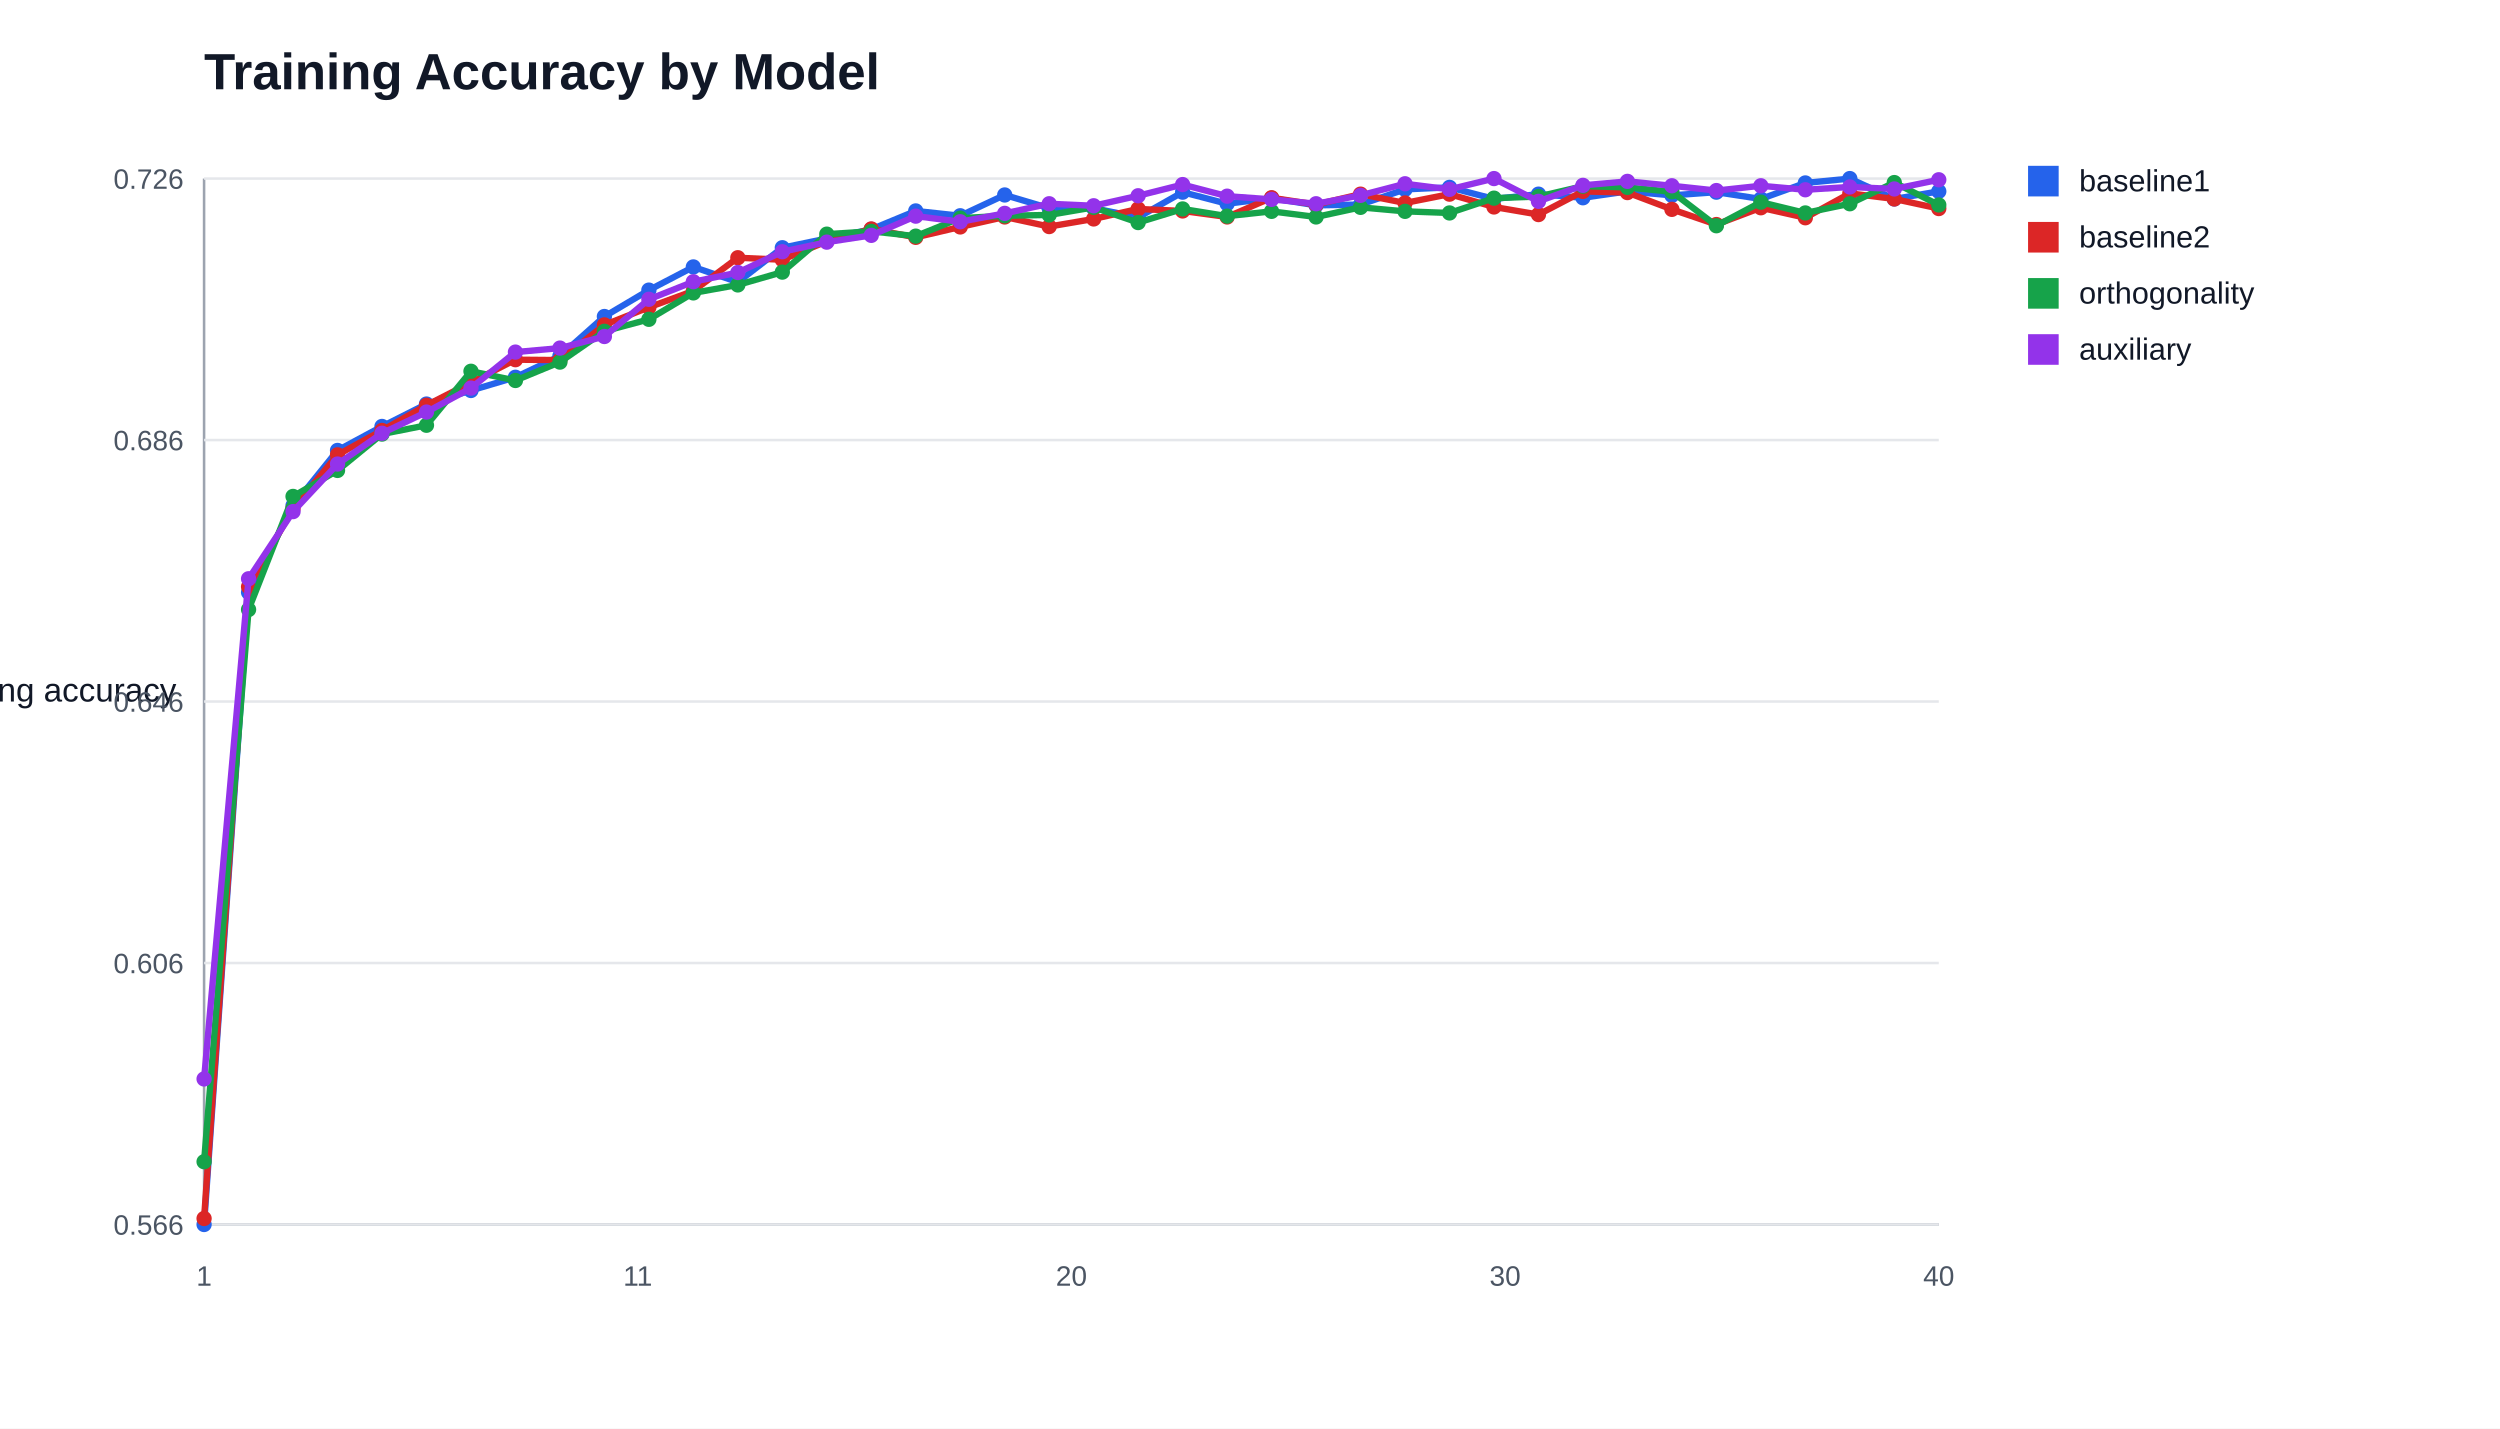
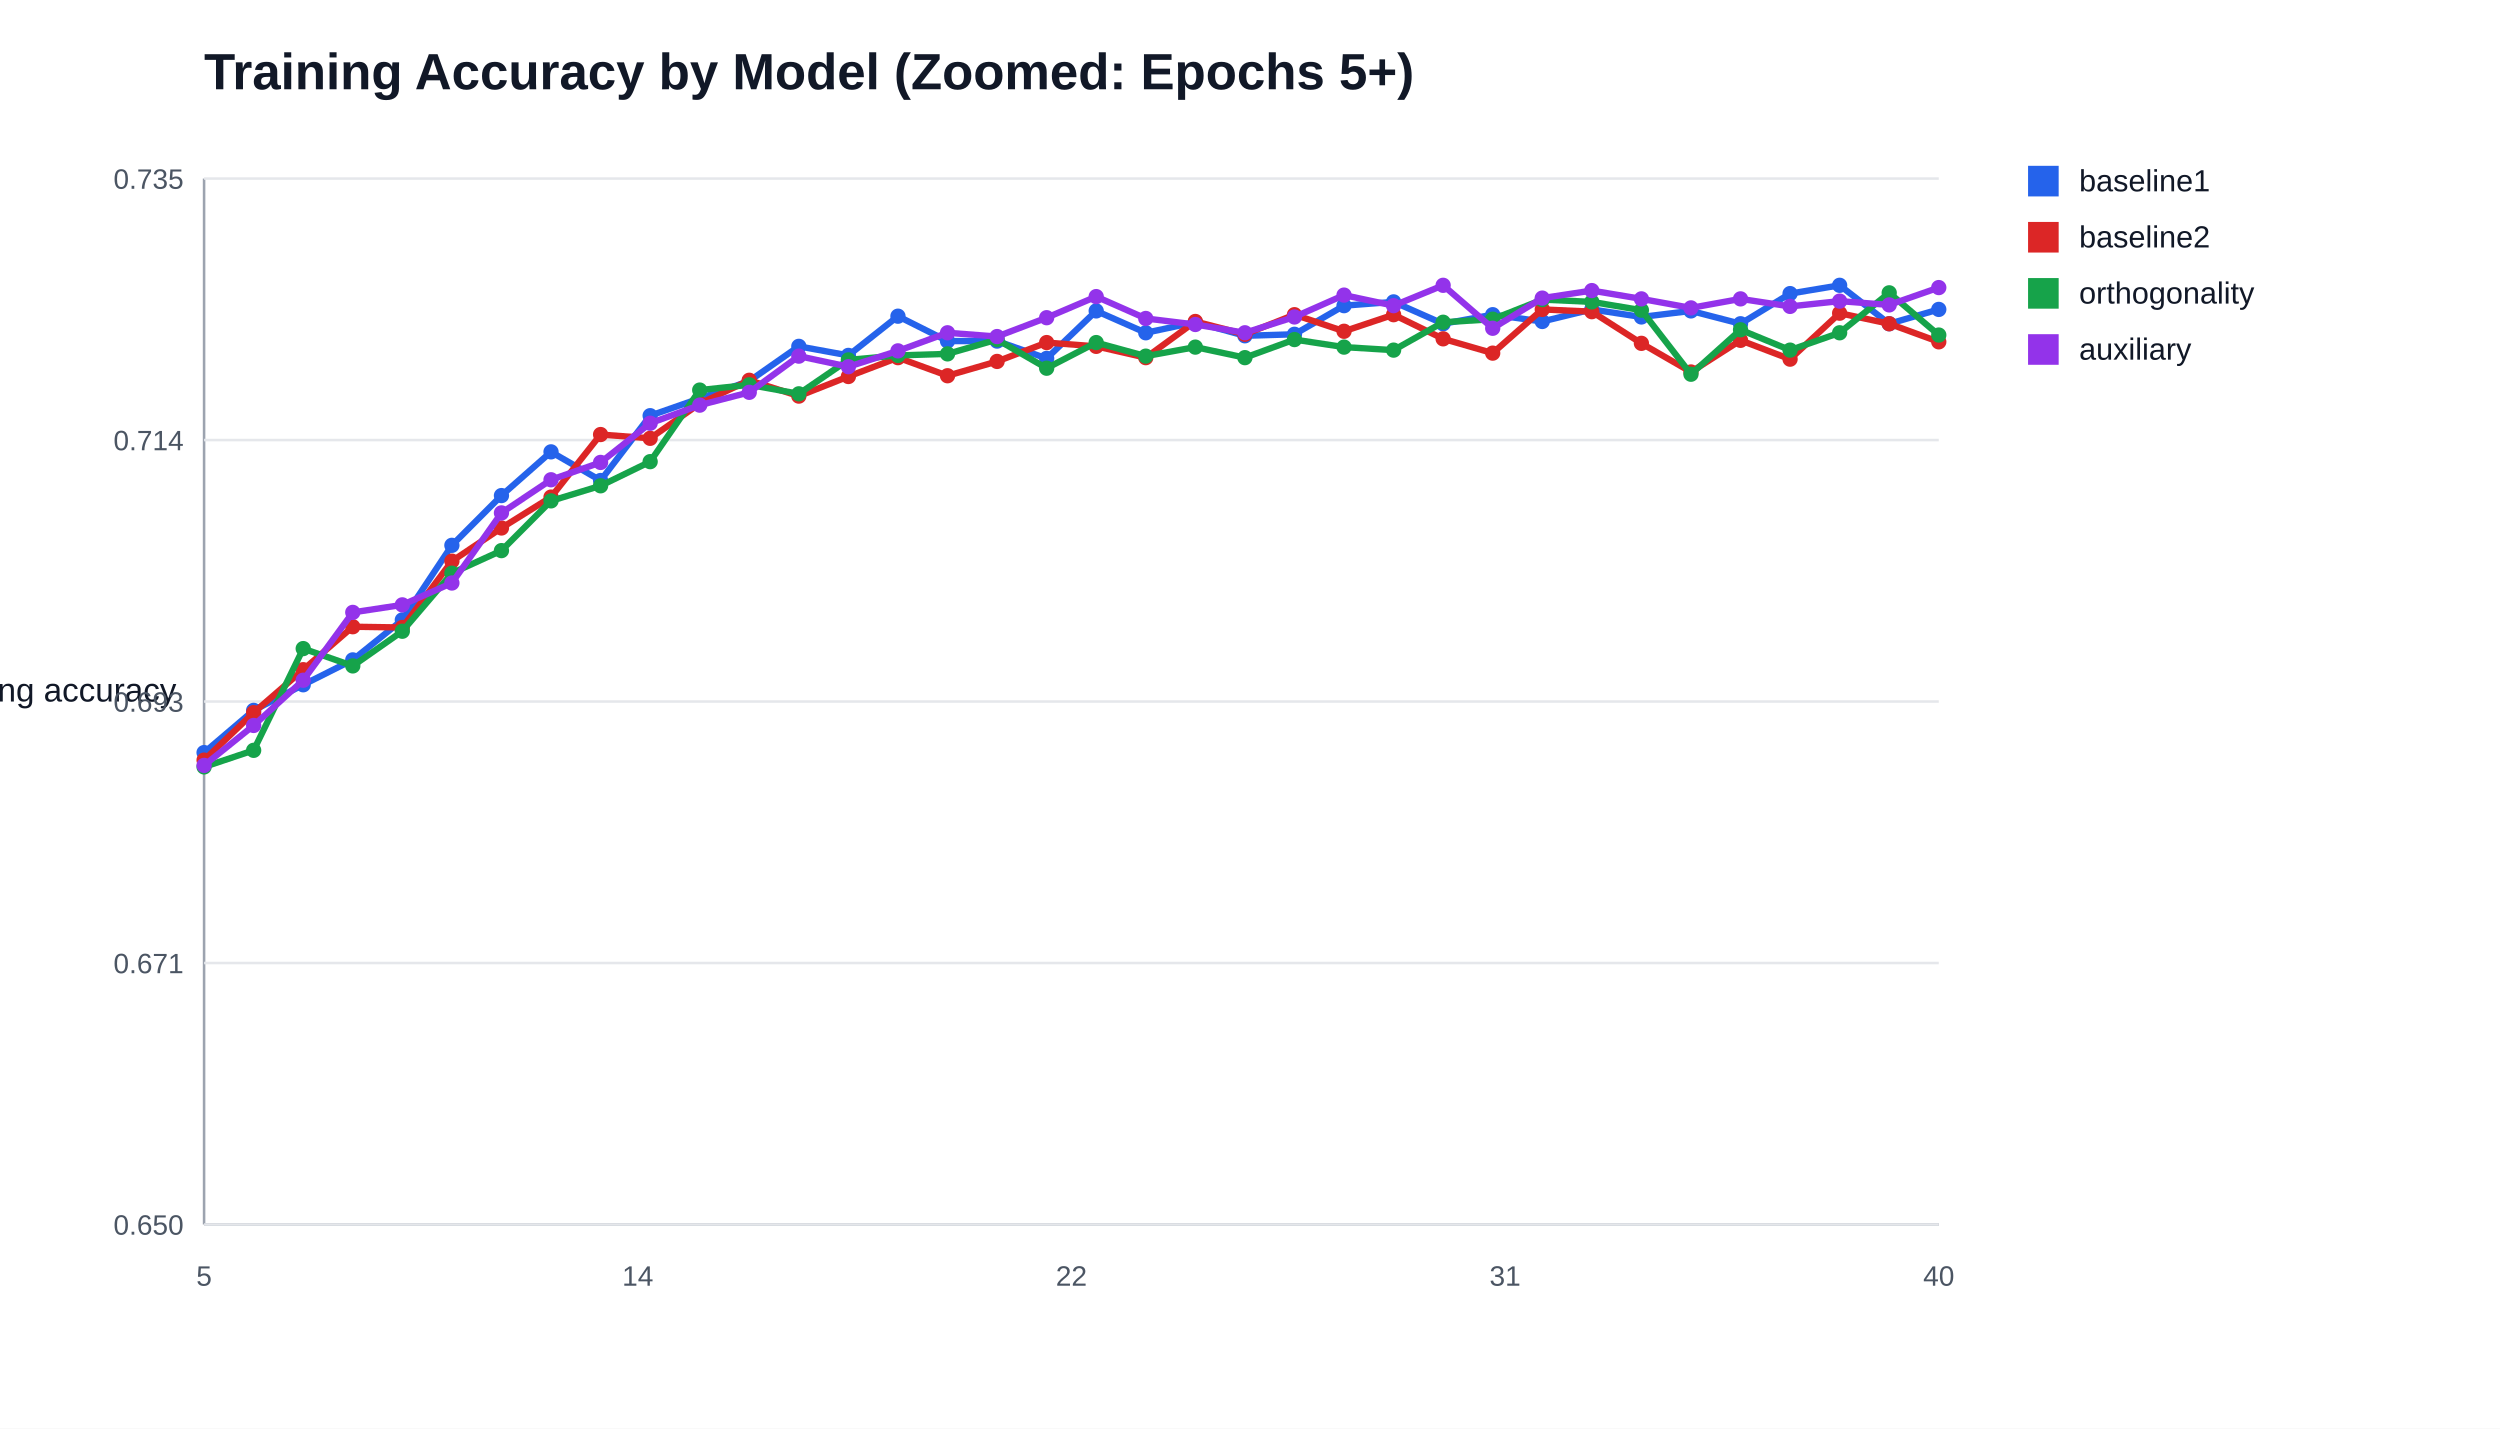
<svg xmlns="http://www.w3.org/2000/svg" width="980" height="560" viewBox="0 0 980 560" font-family="Arial, sans-serif">
  <rect width="100%" height="100%" fill="#ffffff" />
-   <text x="80" y="35" font-size="20" font-weight="700" text-anchor="start" fill="#111827">Training Accuracy by Model</text>
+   <text x="80" y="35" font-size="20" font-weight="700" text-anchor="start" fill="#111827">Training Accuracy by Model (Zoomed: Epochs 5+)</text>
  <text x="20" y="275.0" font-size="13" font-weight="400" text-anchor="middle" fill="#111827">training accuracy</text>
  <line x1="80" y1="70" x2="80" y2="480" stroke="#9ca3af" />
  <line x1="80" y1="480" x2="760" y2="480" stroke="#9ca3af" />
  <line x1="80" y1="480.0" x2="760" y2="480.0" stroke="#e5e7eb" />
-   <text x="72" y="484.0" font-size="11" font-weight="400" text-anchor="end" fill="#4b5563">0.566</text>
+   <text x="72" y="484.0" font-size="11" font-weight="400" text-anchor="end" fill="#4b5563">0.650</text>
  <line x1="80" y1="377.5" x2="760" y2="377.5" stroke="#e5e7eb" />
-   <text x="72" y="381.5" font-size="11" font-weight="400" text-anchor="end" fill="#4b5563">0.606</text>
+   <text x="72" y="381.5" font-size="11" font-weight="400" text-anchor="end" fill="#4b5563">0.671</text>
  <line x1="80" y1="275.0" x2="760" y2="275.0" stroke="#e5e7eb" />
-   <text x="72" y="279.0" font-size="11" font-weight="400" text-anchor="end" fill="#4b5563">0.646</text>
+   <text x="72" y="279.0" font-size="11" font-weight="400" text-anchor="end" fill="#4b5563">0.693</text>
  <line x1="80" y1="172.5" x2="760" y2="172.5" stroke="#e5e7eb" />
-   <text x="72" y="176.5" font-size="11" font-weight="400" text-anchor="end" fill="#4b5563">0.686</text>
-   <line x1="80" y1="70" x2="760" y2="70" stroke="#e5e7eb" />
-   <text x="72" y="74" font-size="11" font-weight="400" text-anchor="end" fill="#4b5563">0.726</text>
-   <text x="80.0" y="504" font-size="11" font-weight="400" text-anchor="middle" fill="#4b5563">1</text>
-   <text x="250.0" y="504" font-size="11" font-weight="400" text-anchor="middle" fill="#4b5563">11</text>
-   <text x="420.0" y="504" font-size="11" font-weight="400" text-anchor="middle" fill="#4b5563">20</text>
-   <text x="590.0" y="504" font-size="11" font-weight="400" text-anchor="middle" fill="#4b5563">30</text>
+   <text x="72" y="176.5" font-size="11" font-weight="400" text-anchor="end" fill="#4b5563">0.714</text>
+   <line x1="80" y1="70.0" x2="760" y2="70.0" stroke="#e5e7eb" />
+   <text x="72" y="74.0" font-size="11" font-weight="400" text-anchor="end" fill="#4b5563">0.735</text>
+   <text x="80.0" y="504" font-size="11" font-weight="400" text-anchor="middle" fill="#4b5563">5</text>
+   <text x="250.0" y="504" font-size="11" font-weight="400" text-anchor="middle" fill="#4b5563">14</text>
+   <text x="420.0" y="504" font-size="11" font-weight="400" text-anchor="middle" fill="#4b5563">22</text>
+   <text x="590.0" y="504" font-size="11" font-weight="400" text-anchor="middle" fill="#4b5563">31</text>
  <text x="760.0" y="504" font-size="11" font-weight="400" text-anchor="middle" fill="#4b5563">40</text>
-   <polyline points="80.00,480.00 97.44,232.21 114.87,198.20 132.31,176.57 149.74,167.17 167.18,158.39 184.62,153.07 202.05,147.89 219.49,139.59 236.92,124.07 254.36,113.73 271.79,104.64 289.23,110.59 306.67,97.11 324.10,93.51 341.54,89.90 358.97,82.69 376.41,84.58 393.85,76.43 411.28,81.60 428.72,81.60 446.15,85.20 463.59,75.33 481.03,79.87 498.46,77.68 515.90,80.50 533.33,80.19 550.77,74.23 568.21,73.45 585.64,77.99 603.08,76.11 620.51,77.52 637.95,75.02 655.38,76.58 672.82,75.33 690.26,77.99 707.69,71.72 725.13,70.00 742.56,77.99 760.00,75.02" fill="none" stroke="#2563eb" stroke-width="2.5" />
-   <circle cx="80.00" cy="480.00" r="3" fill="#2563eb" />
-   <circle cx="97.44" cy="232.21" r="3" fill="#2563eb" />
-   <circle cx="114.87" cy="198.20" r="3" fill="#2563eb" />
-   <circle cx="132.31" cy="176.57" r="3" fill="#2563eb" />
-   <circle cx="149.74" cy="167.17" r="3" fill="#2563eb" />
-   <circle cx="167.18" cy="158.39" r="3" fill="#2563eb" />
-   <circle cx="184.62" cy="153.07" r="3" fill="#2563eb" />
-   <circle cx="202.05" cy="147.89" r="3" fill="#2563eb" />
-   <circle cx="219.49" cy="139.59" r="3" fill="#2563eb" />
-   <circle cx="236.92" cy="124.07" r="3" fill="#2563eb" />
-   <circle cx="254.36" cy="113.73" r="3" fill="#2563eb" />
-   <circle cx="271.79" cy="104.64" r="3" fill="#2563eb" />
-   <circle cx="289.23" cy="110.59" r="3" fill="#2563eb" />
-   <circle cx="306.67" cy="97.11" r="3" fill="#2563eb" />
-   <circle cx="324.10" cy="93.51" r="3" fill="#2563eb" />
-   <circle cx="341.54" cy="89.90" r="3" fill="#2563eb" />
-   <circle cx="358.97" cy="82.69" r="3" fill="#2563eb" />
-   <circle cx="376.41" cy="84.58" r="3" fill="#2563eb" />
-   <circle cx="393.85" cy="76.43" r="3" fill="#2563eb" />
-   <circle cx="411.28" cy="81.60" r="3" fill="#2563eb" />
-   <circle cx="428.72" cy="81.60" r="3" fill="#2563eb" />
-   <circle cx="446.15" cy="85.20" r="3" fill="#2563eb" />
-   <circle cx="463.59" cy="75.33" r="3" fill="#2563eb" />
-   <circle cx="481.03" cy="79.87" r="3" fill="#2563eb" />
-   <circle cx="498.46" cy="77.68" r="3" fill="#2563eb" />
-   <circle cx="515.90" cy="80.50" r="3" fill="#2563eb" />
-   <circle cx="533.33" cy="80.19" r="3" fill="#2563eb" />
-   <circle cx="550.77" cy="74.23" r="3" fill="#2563eb" />
-   <circle cx="568.21" cy="73.45" r="3" fill="#2563eb" />
-   <circle cx="585.64" cy="77.99" r="3" fill="#2563eb" />
-   <circle cx="603.08" cy="76.11" r="3" fill="#2563eb" />
-   <circle cx="620.51" cy="77.52" r="3" fill="#2563eb" />
-   <circle cx="637.95" cy="75.02" r="3" fill="#2563eb" />
-   <circle cx="655.38" cy="76.58" r="3" fill="#2563eb" />
-   <circle cx="672.82" cy="75.33" r="3" fill="#2563eb" />
-   <circle cx="690.26" cy="77.99" r="3" fill="#2563eb" />
-   <circle cx="707.69" cy="71.72" r="3" fill="#2563eb" />
-   <circle cx="725.13" cy="70.00" r="3" fill="#2563eb" />
-   <circle cx="742.56" cy="77.99" r="3" fill="#2563eb" />
-   <circle cx="760.00" cy="75.02" r="3" fill="#2563eb" />
+   <polyline points="80.00,295.02 99.43,278.47 118.86,268.43 138.29,258.68 157.71,243.02 177.14,213.77 196.57,194.27 216.00,177.13 235.43,188.36 254.86,162.95 274.29,156.16 293.71,149.36 313.14,135.77 332.57,139.32 352.00,123.95 371.43,133.70 390.86,133.70 410.29,140.50 429.71,121.88 449.14,130.45 468.57,126.32 488.00,131.63 507.43,131.04 526.86,119.82 546.29,118.34 565.71,126.91 585.14,123.36 604.57,126.02 624.00,121.29 643.43,124.25 662.86,121.88 682.29,126.91 701.71,115.09 721.14,111.84 740.57,126.91 760.00,121.29" fill="none" stroke="#2563eb" stroke-width="2.5" />
+   <circle cx="80.00" cy="295.02" r="3" fill="#2563eb" />
+   <circle cx="99.43" cy="278.47" r="3" fill="#2563eb" />
+   <circle cx="118.86" cy="268.43" r="3" fill="#2563eb" />
+   <circle cx="138.29" cy="258.68" r="3" fill="#2563eb" />
+   <circle cx="157.71" cy="243.02" r="3" fill="#2563eb" />
+   <circle cx="177.14" cy="213.77" r="3" fill="#2563eb" />
+   <circle cx="196.57" cy="194.27" r="3" fill="#2563eb" />
+   <circle cx="216.00" cy="177.13" r="3" fill="#2563eb" />
+   <circle cx="235.43" cy="188.36" r="3" fill="#2563eb" />
+   <circle cx="254.86" cy="162.95" r="3" fill="#2563eb" />
+   <circle cx="274.29" cy="156.16" r="3" fill="#2563eb" />
+   <circle cx="293.71" cy="149.36" r="3" fill="#2563eb" />
+   <circle cx="313.14" cy="135.77" r="3" fill="#2563eb" />
+   <circle cx="332.57" cy="139.32" r="3" fill="#2563eb" />
+   <circle cx="352.00" cy="123.95" r="3" fill="#2563eb" />
+   <circle cx="371.43" cy="133.70" r="3" fill="#2563eb" />
+   <circle cx="390.86" cy="133.70" r="3" fill="#2563eb" />
+   <circle cx="410.29" cy="140.50" r="3" fill="#2563eb" />
+   <circle cx="429.71" cy="121.88" r="3" fill="#2563eb" />
+   <circle cx="449.14" cy="130.45" r="3" fill="#2563eb" />
+   <circle cx="468.57" cy="126.32" r="3" fill="#2563eb" />
+   <circle cx="488.00" cy="131.63" r="3" fill="#2563eb" />
+   <circle cx="507.43" cy="131.04" r="3" fill="#2563eb" />
+   <circle cx="526.86" cy="119.82" r="3" fill="#2563eb" />
+   <circle cx="546.29" cy="118.34" r="3" fill="#2563eb" />
+   <circle cx="565.71" cy="126.91" r="3" fill="#2563eb" />
+   <circle cx="585.14" cy="123.36" r="3" fill="#2563eb" />
+   <circle cx="604.57" cy="126.02" r="3" fill="#2563eb" />
+   <circle cx="624.00" cy="121.29" r="3" fill="#2563eb" />
+   <circle cx="643.43" cy="124.25" r="3" fill="#2563eb" />
+   <circle cx="662.86" cy="121.88" r="3" fill="#2563eb" />
+   <circle cx="682.29" cy="126.91" r="3" fill="#2563eb" />
+   <circle cx="701.71" cy="115.09" r="3" fill="#2563eb" />
+   <circle cx="721.14" cy="111.84" r="3" fill="#2563eb" />
+   <circle cx="740.57" cy="126.91" r="3" fill="#2563eb" />
+   <circle cx="760.00" cy="121.29" r="3" fill="#2563eb" />
  <rect x="795" y="65" width="12" height="12" fill="#2563eb" />
  <text x="815" y="75" font-size="12" font-weight="400" text-anchor="start" fill="#111827">baseline1</text>
-   <polyline points="80.00,477.65 97.44,230.02 114.87,199.30 132.31,178.30 149.74,168.74 167.18,158.86 184.62,149.93 202.05,141.00 219.49,141.15 236.92,127.36 254.36,120.47 271.79,114.04 289.23,101.03 306.67,101.82 324.10,94.61 341.54,89.75 358.97,93.04 376.41,88.96 393.85,85.05 411.28,88.81 428.72,85.83 446.15,81.91 463.59,82.69 481.03,85.05 498.46,77.52 515.90,80.19 533.33,76.11 550.77,79.56 568.21,76.11 585.64,81.13 603.08,84.11 620.51,75.02 637.95,75.49 655.38,82.07 672.82,88.02 690.26,81.44 707.69,85.36 725.13,75.80 742.56,77.99 760.00,81.75" fill="none" stroke="#dc2626" stroke-width="2.5" />
-   <circle cx="80.00" cy="477.65" r="3" fill="#dc2626" />
-   <circle cx="97.44" cy="230.02" r="3" fill="#dc2626" />
-   <circle cx="114.87" cy="199.30" r="3" fill="#dc2626" />
-   <circle cx="132.31" cy="178.30" r="3" fill="#dc2626" />
-   <circle cx="149.74" cy="168.74" r="3" fill="#dc2626" />
-   <circle cx="167.18" cy="158.86" r="3" fill="#dc2626" />
-   <circle cx="184.62" cy="149.93" r="3" fill="#dc2626" />
-   <circle cx="202.05" cy="141.00" r="3" fill="#dc2626" />
-   <circle cx="219.49" cy="141.15" r="3" fill="#dc2626" />
-   <circle cx="236.92" cy="127.36" r="3" fill="#dc2626" />
-   <circle cx="254.36" cy="120.47" r="3" fill="#dc2626" />
-   <circle cx="271.79" cy="114.04" r="3" fill="#dc2626" />
-   <circle cx="289.23" cy="101.03" r="3" fill="#dc2626" />
-   <circle cx="306.67" cy="101.82" r="3" fill="#dc2626" />
-   <circle cx="324.10" cy="94.61" r="3" fill="#dc2626" />
-   <circle cx="341.54" cy="89.75" r="3" fill="#dc2626" />
-   <circle cx="358.97" cy="93.04" r="3" fill="#dc2626" />
-   <circle cx="376.41" cy="88.96" r="3" fill="#dc2626" />
-   <circle cx="393.85" cy="85.05" r="3" fill="#dc2626" />
-   <circle cx="411.28" cy="88.81" r="3" fill="#dc2626" />
-   <circle cx="428.72" cy="85.83" r="3" fill="#dc2626" />
-   <circle cx="446.15" cy="81.91" r="3" fill="#dc2626" />
-   <circle cx="463.59" cy="82.69" r="3" fill="#dc2626" />
-   <circle cx="481.03" cy="85.05" r="3" fill="#dc2626" />
-   <circle cx="498.46" cy="77.52" r="3" fill="#dc2626" />
-   <circle cx="515.90" cy="80.19" r="3" fill="#dc2626" />
-   <circle cx="533.33" cy="76.11" r="3" fill="#dc2626" />
-   <circle cx="550.77" cy="79.56" r="3" fill="#dc2626" />
-   <circle cx="568.21" cy="76.11" r="3" fill="#dc2626" />
-   <circle cx="585.64" cy="81.13" r="3" fill="#dc2626" />
-   <circle cx="603.08" cy="84.11" r="3" fill="#dc2626" />
-   <circle cx="620.51" cy="75.02" r="3" fill="#dc2626" />
-   <circle cx="637.95" cy="75.49" r="3" fill="#dc2626" />
-   <circle cx="655.38" cy="82.07" r="3" fill="#dc2626" />
-   <circle cx="672.82" cy="88.02" r="3" fill="#dc2626" />
-   <circle cx="690.26" cy="81.44" r="3" fill="#dc2626" />
-   <circle cx="707.69" cy="85.36" r="3" fill="#dc2626" />
-   <circle cx="725.13" cy="75.80" r="3" fill="#dc2626" />
-   <circle cx="742.56" cy="77.99" r="3" fill="#dc2626" />
-   <circle cx="760.00" cy="81.75" r="3" fill="#dc2626" />
+   <polyline points="80.00,297.97 99.43,279.36 118.86,262.52 138.29,245.68 157.71,245.97 177.14,219.97 196.57,206.97 216.00,194.86 235.43,170.34 254.86,171.82 274.29,158.22 293.71,149.07 313.14,155.27 332.57,147.59 352.00,140.20 371.43,147.29 390.86,141.68 410.29,134.29 429.71,135.77 449.14,140.20 468.57,126.02 488.00,131.04 507.43,123.36 526.86,129.86 546.29,123.36 565.71,132.82 585.14,138.43 604.57,121.29 624.00,122.18 643.43,134.59 662.86,145.82 682.29,133.41 701.71,140.79 721.14,122.77 740.57,126.91 760.00,134.00" fill="none" stroke="#dc2626" stroke-width="2.5" />
+   <circle cx="80.00" cy="297.97" r="3" fill="#dc2626" />
+   <circle cx="99.43" cy="279.36" r="3" fill="#dc2626" />
+   <circle cx="118.86" cy="262.52" r="3" fill="#dc2626" />
+   <circle cx="138.29" cy="245.68" r="3" fill="#dc2626" />
+   <circle cx="157.71" cy="245.97" r="3" fill="#dc2626" />
+   <circle cx="177.14" cy="219.97" r="3" fill="#dc2626" />
+   <circle cx="196.57" cy="206.97" r="3" fill="#dc2626" />
+   <circle cx="216.00" cy="194.86" r="3" fill="#dc2626" />
+   <circle cx="235.43" cy="170.34" r="3" fill="#dc2626" />
+   <circle cx="254.86" cy="171.82" r="3" fill="#dc2626" />
+   <circle cx="274.29" cy="158.22" r="3" fill="#dc2626" />
+   <circle cx="293.71" cy="149.07" r="3" fill="#dc2626" />
+   <circle cx="313.14" cy="155.27" r="3" fill="#dc2626" />
+   <circle cx="332.57" cy="147.59" r="3" fill="#dc2626" />
+   <circle cx="352.00" cy="140.20" r="3" fill="#dc2626" />
+   <circle cx="371.43" cy="147.29" r="3" fill="#dc2626" />
+   <circle cx="390.86" cy="141.68" r="3" fill="#dc2626" />
+   <circle cx="410.29" cy="134.29" r="3" fill="#dc2626" />
+   <circle cx="429.71" cy="135.77" r="3" fill="#dc2626" />
+   <circle cx="449.14" cy="140.20" r="3" fill="#dc2626" />
+   <circle cx="468.57" cy="126.02" r="3" fill="#dc2626" />
+   <circle cx="488.00" cy="131.04" r="3" fill="#dc2626" />
+   <circle cx="507.43" cy="123.36" r="3" fill="#dc2626" />
+   <circle cx="526.86" cy="129.86" r="3" fill="#dc2626" />
+   <circle cx="546.29" cy="123.36" r="3" fill="#dc2626" />
+   <circle cx="565.71" cy="132.82" r="3" fill="#dc2626" />
+   <circle cx="585.14" cy="138.43" r="3" fill="#dc2626" />
+   <circle cx="604.57" cy="121.29" r="3" fill="#dc2626" />
+   <circle cx="624.00" cy="122.18" r="3" fill="#dc2626" />
+   <circle cx="643.43" cy="134.59" r="3" fill="#dc2626" />
+   <circle cx="662.86" cy="145.82" r="3" fill="#dc2626" />
+   <circle cx="682.29" cy="133.41" r="3" fill="#dc2626" />
+   <circle cx="701.71" cy="140.79" r="3" fill="#dc2626" />
+   <circle cx="721.14" cy="122.77" r="3" fill="#dc2626" />
+   <circle cx="740.57" cy="126.91" r="3" fill="#dc2626" />
+   <circle cx="760.00" cy="134.00" r="3" fill="#dc2626" />
  <rect x="795" y="87" width="12" height="12" fill="#dc2626" />
  <text x="815" y="97" font-size="12" font-weight="400" text-anchor="start" fill="#111827">baseline2</text>
-   <polyline points="80.00,455.39 97.44,238.95 114.87,194.60 132.31,184.41 149.74,170.15 167.18,166.70 184.62,145.54 202.05,149.15 219.49,141.94 236.92,129.87 254.36,125.17 271.79,114.82 289.23,111.69 306.67,106.67 324.10,91.79 341.54,90.69 358.97,92.57 376.41,85.52 393.85,84.58 411.28,84.26 428.72,81.28 446.15,87.24 463.59,81.91 481.03,84.73 498.46,82.85 515.90,85.05 533.33,81.28 550.77,82.85 568.21,83.48 585.64,77.68 603.08,77.05 620.51,72.98 637.95,73.45 655.38,75.17 672.82,88.49 690.26,79.25 707.69,83.48 725.13,79.87 742.56,71.57 760.00,80.34" fill="none" stroke="#16a34a" stroke-width="2.5" />
-   <circle cx="80.00" cy="455.39" r="3" fill="#16a34a" />
-   <circle cx="97.44" cy="238.95" r="3" fill="#16a34a" />
-   <circle cx="114.87" cy="194.60" r="3" fill="#16a34a" />
-   <circle cx="132.31" cy="184.41" r="3" fill="#16a34a" />
-   <circle cx="149.74" cy="170.15" r="3" fill="#16a34a" />
-   <circle cx="167.18" cy="166.70" r="3" fill="#16a34a" />
-   <circle cx="184.62" cy="145.54" r="3" fill="#16a34a" />
-   <circle cx="202.05" cy="149.15" r="3" fill="#16a34a" />
-   <circle cx="219.49" cy="141.94" r="3" fill="#16a34a" />
-   <circle cx="236.92" cy="129.87" r="3" fill="#16a34a" />
-   <circle cx="254.36" cy="125.17" r="3" fill="#16a34a" />
-   <circle cx="271.79" cy="114.82" r="3" fill="#16a34a" />
-   <circle cx="289.23" cy="111.69" r="3" fill="#16a34a" />
-   <circle cx="306.67" cy="106.67" r="3" fill="#16a34a" />
-   <circle cx="324.10" cy="91.79" r="3" fill="#16a34a" />
-   <circle cx="341.54" cy="90.69" r="3" fill="#16a34a" />
-   <circle cx="358.97" cy="92.57" r="3" fill="#16a34a" />
-   <circle cx="376.41" cy="85.52" r="3" fill="#16a34a" />
-   <circle cx="393.85" cy="84.58" r="3" fill="#16a34a" />
-   <circle cx="411.28" cy="84.26" r="3" fill="#16a34a" />
-   <circle cx="428.72" cy="81.28" r="3" fill="#16a34a" />
-   <circle cx="446.15" cy="87.24" r="3" fill="#16a34a" />
-   <circle cx="463.59" cy="81.91" r="3" fill="#16a34a" />
-   <circle cx="481.03" cy="84.73" r="3" fill="#16a34a" />
-   <circle cx="498.46" cy="82.85" r="3" fill="#16a34a" />
-   <circle cx="515.90" cy="85.05" r="3" fill="#16a34a" />
-   <circle cx="533.33" cy="81.28" r="3" fill="#16a34a" />
-   <circle cx="550.77" cy="82.85" r="3" fill="#16a34a" />
-   <circle cx="568.21" cy="83.48" r="3" fill="#16a34a" />
-   <circle cx="585.64" cy="77.68" r="3" fill="#16a34a" />
-   <circle cx="603.08" cy="77.05" r="3" fill="#16a34a" />
-   <circle cx="620.51" cy="72.98" r="3" fill="#16a34a" />
-   <circle cx="637.95" cy="73.45" r="3" fill="#16a34a" />
-   <circle cx="655.38" cy="75.17" r="3" fill="#16a34a" />
-   <circle cx="672.82" cy="88.49" r="3" fill="#16a34a" />
-   <circle cx="690.26" cy="79.25" r="3" fill="#16a34a" />
-   <circle cx="707.69" cy="83.48" r="3" fill="#16a34a" />
-   <circle cx="725.13" cy="79.87" r="3" fill="#16a34a" />
-   <circle cx="742.56" cy="71.57" r="3" fill="#16a34a" />
-   <circle cx="760.00" cy="80.34" r="3" fill="#16a34a" />
+   <polyline points="80.00,300.63 99.43,294.13 118.86,254.25 138.29,261.04 157.71,247.45 177.14,224.70 196.57,215.84 216.00,196.34 235.43,190.43 254.86,180.97 274.29,152.91 293.71,150.84 313.14,154.38 332.57,141.09 352.00,139.32 371.43,138.72 390.86,133.11 410.29,144.34 429.71,134.29 449.14,139.61 468.57,136.07 488.00,140.20 507.43,133.11 526.86,136.07 546.29,137.25 565.71,126.32 585.14,125.13 604.57,117.45 624.00,118.34 643.43,121.59 662.86,146.70 682.29,129.27 701.71,137.25 721.14,130.45 740.57,114.79 760.00,131.34" fill="none" stroke="#16a34a" stroke-width="2.5" />
+   <circle cx="80.00" cy="300.63" r="3" fill="#16a34a" />
+   <circle cx="99.43" cy="294.13" r="3" fill="#16a34a" />
+   <circle cx="118.86" cy="254.25" r="3" fill="#16a34a" />
+   <circle cx="138.29" cy="261.04" r="3" fill="#16a34a" />
+   <circle cx="157.71" cy="247.45" r="3" fill="#16a34a" />
+   <circle cx="177.14" cy="224.70" r="3" fill="#16a34a" />
+   <circle cx="196.57" cy="215.84" r="3" fill="#16a34a" />
+   <circle cx="216.00" cy="196.34" r="3" fill="#16a34a" />
+   <circle cx="235.43" cy="190.43" r="3" fill="#16a34a" />
+   <circle cx="254.86" cy="180.97" r="3" fill="#16a34a" />
+   <circle cx="274.29" cy="152.91" r="3" fill="#16a34a" />
+   <circle cx="293.71" cy="150.84" r="3" fill="#16a34a" />
+   <circle cx="313.14" cy="154.38" r="3" fill="#16a34a" />
+   <circle cx="332.57" cy="141.09" r="3" fill="#16a34a" />
+   <circle cx="352.00" cy="139.32" r="3" fill="#16a34a" />
+   <circle cx="371.43" cy="138.72" r="3" fill="#16a34a" />
+   <circle cx="390.86" cy="133.11" r="3" fill="#16a34a" />
+   <circle cx="410.29" cy="144.34" r="3" fill="#16a34a" />
+   <circle cx="429.71" cy="134.29" r="3" fill="#16a34a" />
+   <circle cx="449.14" cy="139.61" r="3" fill="#16a34a" />
+   <circle cx="468.57" cy="136.07" r="3" fill="#16a34a" />
+   <circle cx="488.00" cy="140.20" r="3" fill="#16a34a" />
+   <circle cx="507.43" cy="133.11" r="3" fill="#16a34a" />
+   <circle cx="526.86" cy="136.07" r="3" fill="#16a34a" />
+   <circle cx="546.29" cy="137.25" r="3" fill="#16a34a" />
+   <circle cx="565.71" cy="126.32" r="3" fill="#16a34a" />
+   <circle cx="585.14" cy="125.13" r="3" fill="#16a34a" />
+   <circle cx="604.57" cy="117.45" r="3" fill="#16a34a" />
+   <circle cx="624.00" cy="118.34" r="3" fill="#16a34a" />
+   <circle cx="643.43" cy="121.59" r="3" fill="#16a34a" />
+   <circle cx="662.86" cy="146.70" r="3" fill="#16a34a" />
+   <circle cx="682.29" cy="129.27" r="3" fill="#16a34a" />
+   <circle cx="701.71" cy="137.25" r="3" fill="#16a34a" />
+   <circle cx="721.14" cy="130.45" r="3" fill="#16a34a" />
+   <circle cx="740.57" cy="114.79" r="3" fill="#16a34a" />
+   <circle cx="760.00" cy="131.34" r="3" fill="#16a34a" />
  <rect x="795" y="109" width="12" height="12" fill="#16a34a" />
  <text x="815" y="119" font-size="12" font-weight="400" text-anchor="start" fill="#111827">orthogonality</text>
-   <polyline points="80.00,422.95 97.44,226.88 114.87,200.55 132.31,181.90 149.74,169.84 167.18,161.53 184.62,152.13 202.05,138.02 219.49,136.45 236.92,131.91 254.36,117.33 271.79,110.44 289.23,106.83 306.67,98.68 324.10,94.92 341.54,92.26 358.97,84.73 376.41,86.93 393.85,83.64 411.28,79.87 428.72,80.66 446.15,76.74 463.59,72.35 481.03,76.90 498.46,78.15 515.90,79.87 533.33,76.58 550.77,72.04 568.21,74.23 585.64,70.00 603.08,78.93 620.51,72.66 637.95,71.10 655.38,72.82 672.82,74.70 690.26,72.82 707.69,74.39 725.13,73.29 742.56,74.07 760.00,70.47" fill="none" stroke="#9333ea" stroke-width="2.5" />
-   <circle cx="80.00" cy="422.95" r="3" fill="#9333ea" />
-   <circle cx="97.44" cy="226.88" r="3" fill="#9333ea" />
-   <circle cx="114.87" cy="200.55" r="3" fill="#9333ea" />
-   <circle cx="132.31" cy="181.90" r="3" fill="#9333ea" />
-   <circle cx="149.74" cy="169.84" r="3" fill="#9333ea" />
-   <circle cx="167.18" cy="161.53" r="3" fill="#9333ea" />
-   <circle cx="184.62" cy="152.13" r="3" fill="#9333ea" />
-   <circle cx="202.05" cy="138.02" r="3" fill="#9333ea" />
-   <circle cx="219.49" cy="136.45" r="3" fill="#9333ea" />
-   <circle cx="236.92" cy="131.91" r="3" fill="#9333ea" />
-   <circle cx="254.36" cy="117.33" r="3" fill="#9333ea" />
-   <circle cx="271.79" cy="110.44" r="3" fill="#9333ea" />
-   <circle cx="289.23" cy="106.83" r="3" fill="#9333ea" />
-   <circle cx="306.67" cy="98.68" r="3" fill="#9333ea" />
-   <circle cx="324.10" cy="94.92" r="3" fill="#9333ea" />
-   <circle cx="341.54" cy="92.26" r="3" fill="#9333ea" />
-   <circle cx="358.97" cy="84.73" r="3" fill="#9333ea" />
-   <circle cx="376.41" cy="86.93" r="3" fill="#9333ea" />
-   <circle cx="393.85" cy="83.64" r="3" fill="#9333ea" />
-   <circle cx="411.28" cy="79.87" r="3" fill="#9333ea" />
-   <circle cx="428.72" cy="80.66" r="3" fill="#9333ea" />
-   <circle cx="446.15" cy="76.74" r="3" fill="#9333ea" />
-   <circle cx="463.59" cy="72.35" r="3" fill="#9333ea" />
-   <circle cx="481.03" cy="76.90" r="3" fill="#9333ea" />
-   <circle cx="498.46" cy="78.15" r="3" fill="#9333ea" />
-   <circle cx="515.90" cy="79.87" r="3" fill="#9333ea" />
-   <circle cx="533.33" cy="76.58" r="3" fill="#9333ea" />
-   <circle cx="550.77" cy="72.04" r="3" fill="#9333ea" />
-   <circle cx="568.21" cy="74.23" r="3" fill="#9333ea" />
-   <circle cx="585.64" cy="70.00" r="3" fill="#9333ea" />
-   <circle cx="603.08" cy="78.93" r="3" fill="#9333ea" />
-   <circle cx="620.51" cy="72.66" r="3" fill="#9333ea" />
-   <circle cx="637.95" cy="71.10" r="3" fill="#9333ea" />
-   <circle cx="655.38" cy="72.82" r="3" fill="#9333ea" />
-   <circle cx="672.82" cy="74.70" r="3" fill="#9333ea" />
-   <circle cx="690.26" cy="72.82" r="3" fill="#9333ea" />
-   <circle cx="707.69" cy="74.39" r="3" fill="#9333ea" />
-   <circle cx="725.13" cy="73.29" r="3" fill="#9333ea" />
-   <circle cx="742.56" cy="74.07" r="3" fill="#9333ea" />
-   <circle cx="760.00" cy="70.47" r="3" fill="#9333ea" />
+   <polyline points="80.00,300.04 99.43,284.38 118.86,266.65 138.29,240.06 157.71,237.11 177.14,228.54 196.57,201.06 216.00,188.07 235.43,181.27 254.86,165.91 274.29,158.82 293.71,153.79 313.14,139.61 332.57,143.75 352.00,137.54 371.43,130.45 390.86,131.93 410.29,124.54 429.71,116.27 449.14,124.84 468.57,127.20 488.00,130.45 507.43,124.25 526.86,115.68 546.29,119.82 565.71,111.84 585.14,128.68 604.57,116.86 624.00,113.91 643.43,117.16 662.86,120.70 682.29,117.16 701.71,120.11 721.14,118.04 740.57,119.52 760.00,112.73" fill="none" stroke="#9333ea" stroke-width="2.5" />
+   <circle cx="80.00" cy="300.04" r="3" fill="#9333ea" />
+   <circle cx="99.43" cy="284.38" r="3" fill="#9333ea" />
+   <circle cx="118.86" cy="266.65" r="3" fill="#9333ea" />
+   <circle cx="138.29" cy="240.06" r="3" fill="#9333ea" />
+   <circle cx="157.71" cy="237.11" r="3" fill="#9333ea" />
+   <circle cx="177.14" cy="228.54" r="3" fill="#9333ea" />
+   <circle cx="196.57" cy="201.06" r="3" fill="#9333ea" />
+   <circle cx="216.00" cy="188.07" r="3" fill="#9333ea" />
+   <circle cx="235.43" cy="181.27" r="3" fill="#9333ea" />
+   <circle cx="254.86" cy="165.91" r="3" fill="#9333ea" />
+   <circle cx="274.29" cy="158.82" r="3" fill="#9333ea" />
+   <circle cx="293.71" cy="153.79" r="3" fill="#9333ea" />
+   <circle cx="313.14" cy="139.61" r="3" fill="#9333ea" />
+   <circle cx="332.57" cy="143.75" r="3" fill="#9333ea" />
+   <circle cx="352.00" cy="137.54" r="3" fill="#9333ea" />
+   <circle cx="371.43" cy="130.45" r="3" fill="#9333ea" />
+   <circle cx="390.86" cy="131.93" r="3" fill="#9333ea" />
+   <circle cx="410.29" cy="124.54" r="3" fill="#9333ea" />
+   <circle cx="429.71" cy="116.27" r="3" fill="#9333ea" />
+   <circle cx="449.14" cy="124.84" r="3" fill="#9333ea" />
+   <circle cx="468.57" cy="127.20" r="3" fill="#9333ea" />
+   <circle cx="488.00" cy="130.45" r="3" fill="#9333ea" />
+   <circle cx="507.43" cy="124.25" r="3" fill="#9333ea" />
+   <circle cx="526.86" cy="115.68" r="3" fill="#9333ea" />
+   <circle cx="546.29" cy="119.82" r="3" fill="#9333ea" />
+   <circle cx="565.71" cy="111.84" r="3" fill="#9333ea" />
+   <circle cx="585.14" cy="128.68" r="3" fill="#9333ea" />
+   <circle cx="604.57" cy="116.86" r="3" fill="#9333ea" />
+   <circle cx="624.00" cy="113.91" r="3" fill="#9333ea" />
+   <circle cx="643.43" cy="117.16" r="3" fill="#9333ea" />
+   <circle cx="662.86" cy="120.70" r="3" fill="#9333ea" />
+   <circle cx="682.29" cy="117.16" r="3" fill="#9333ea" />
+   <circle cx="701.71" cy="120.11" r="3" fill="#9333ea" />
+   <circle cx="721.14" cy="118.04" r="3" fill="#9333ea" />
+   <circle cx="740.57" cy="119.52" r="3" fill="#9333ea" />
+   <circle cx="760.00" cy="112.73" r="3" fill="#9333ea" />
  <rect x="795" y="131" width="12" height="12" fill="#9333ea" />
  <text x="815" y="141" font-size="12" font-weight="400" text-anchor="start" fill="#111827">auxiliary</text>
</svg>
